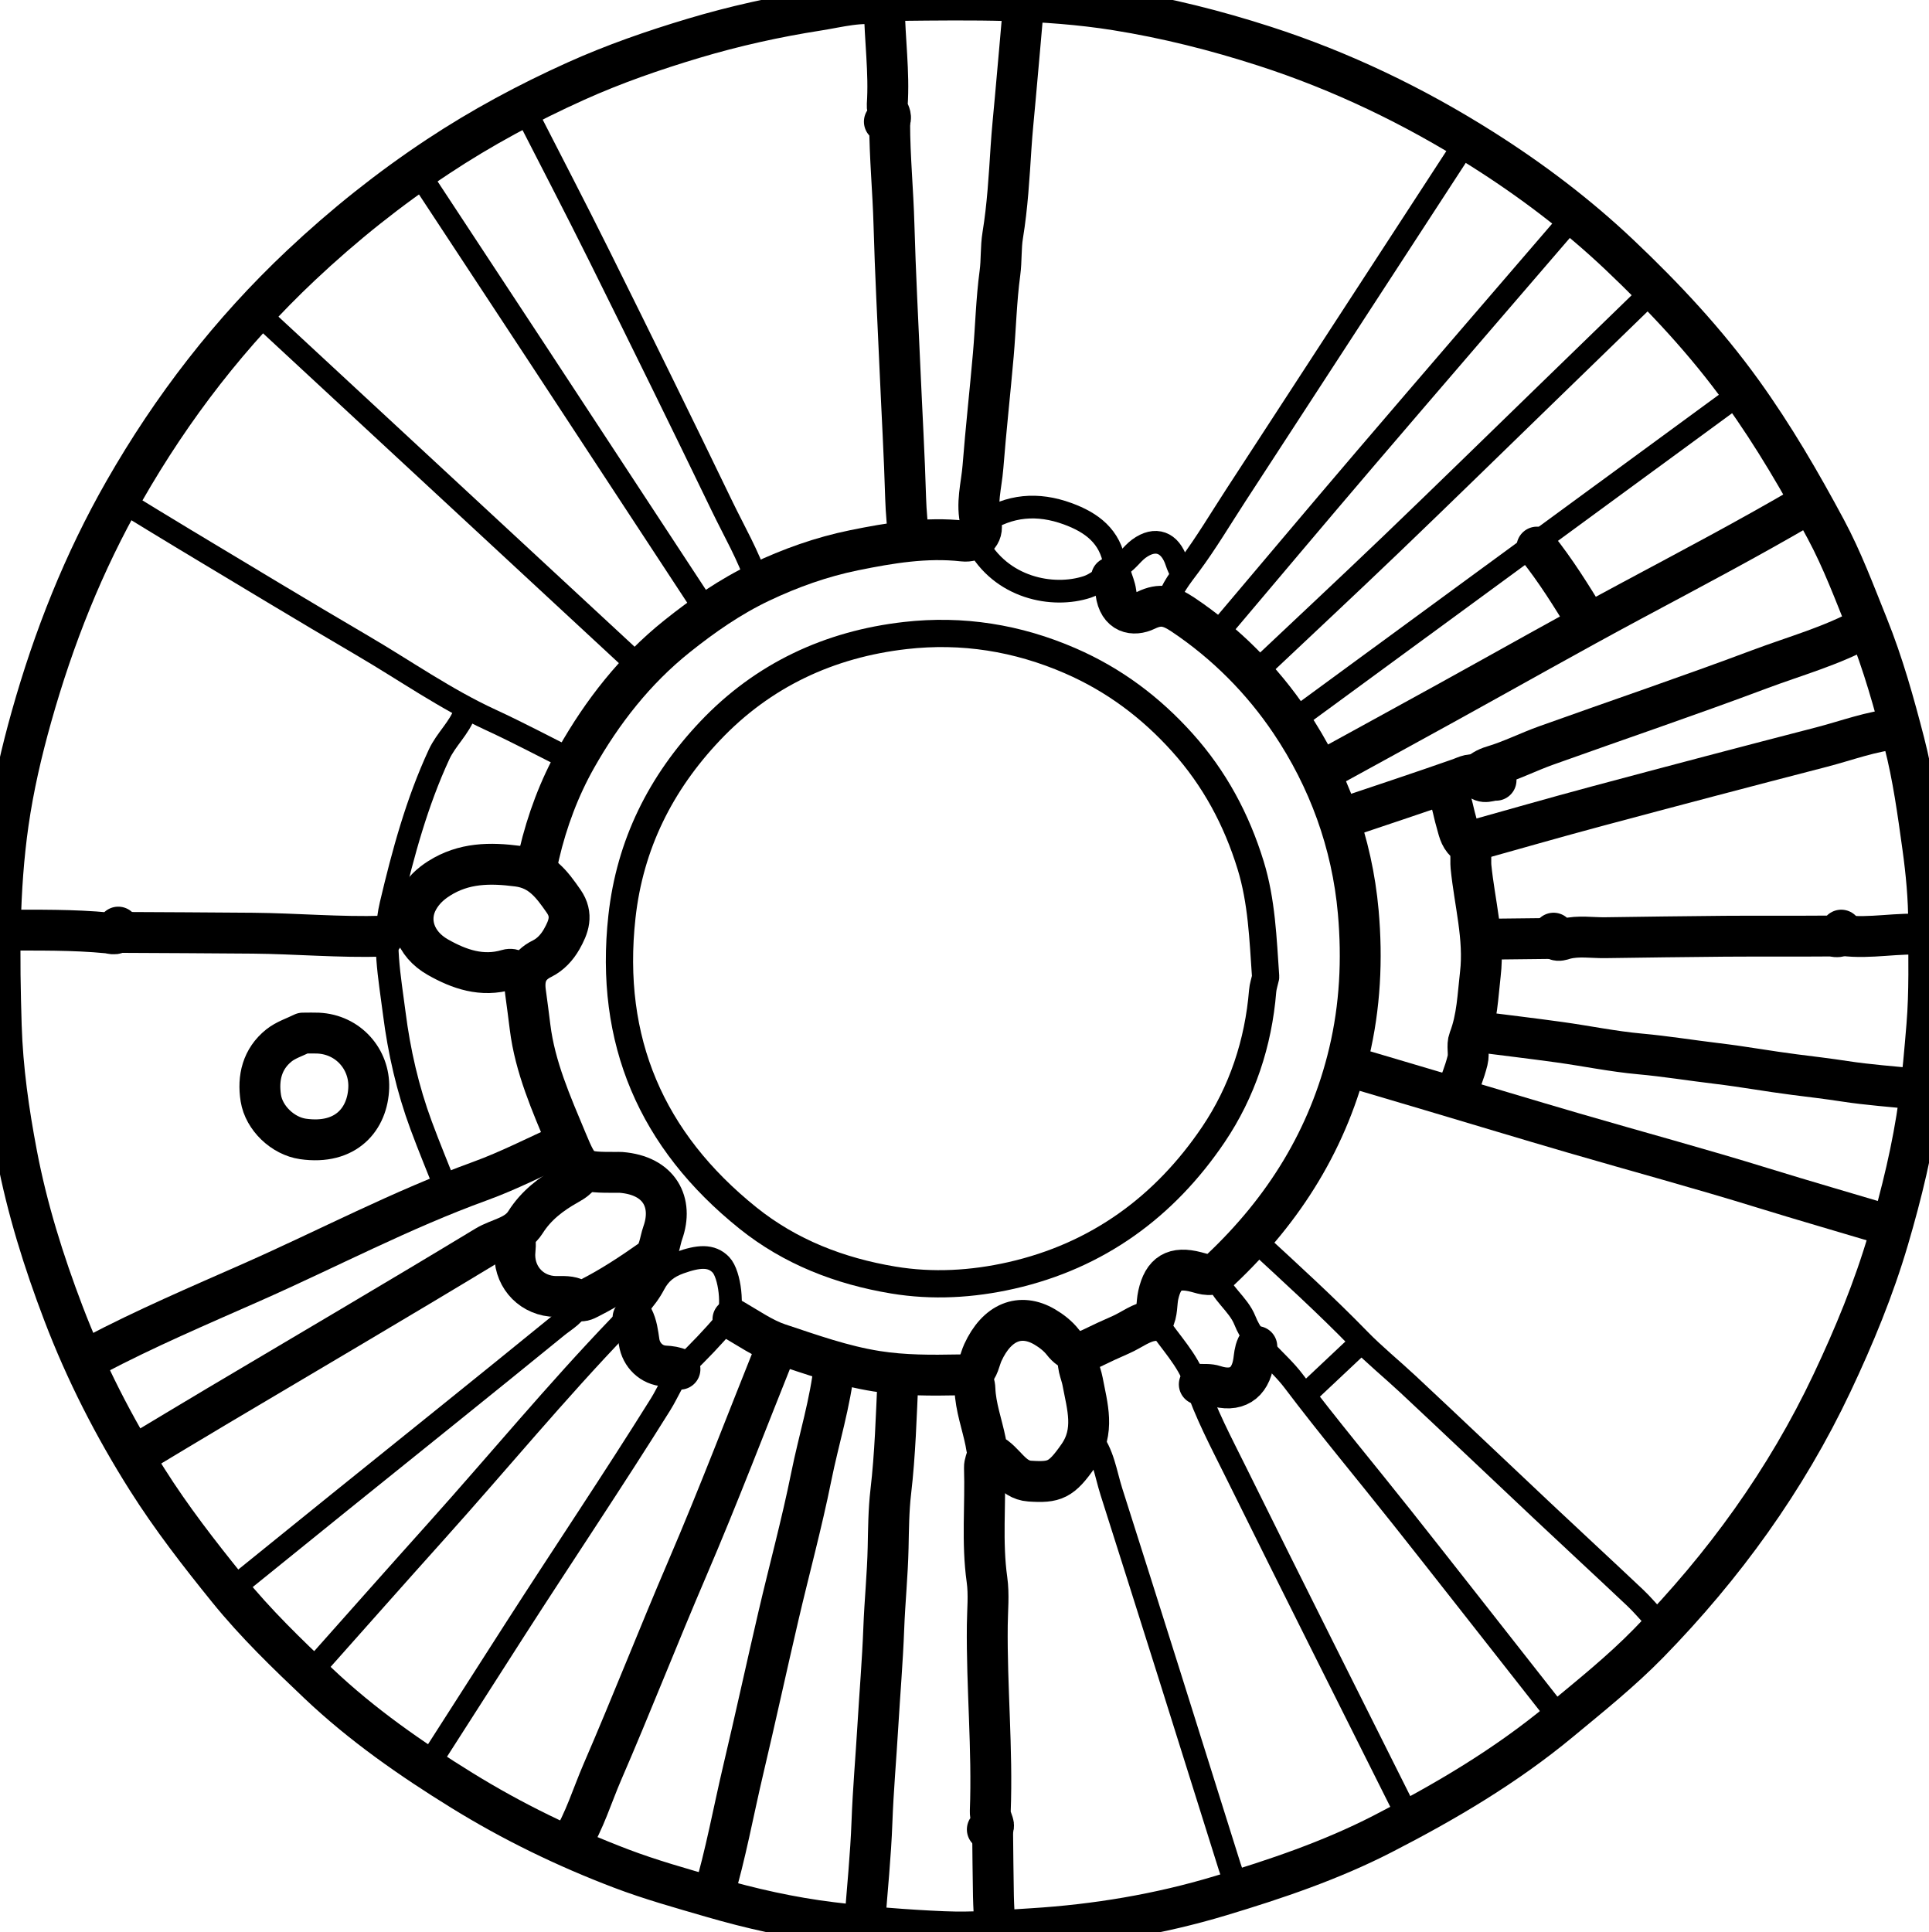
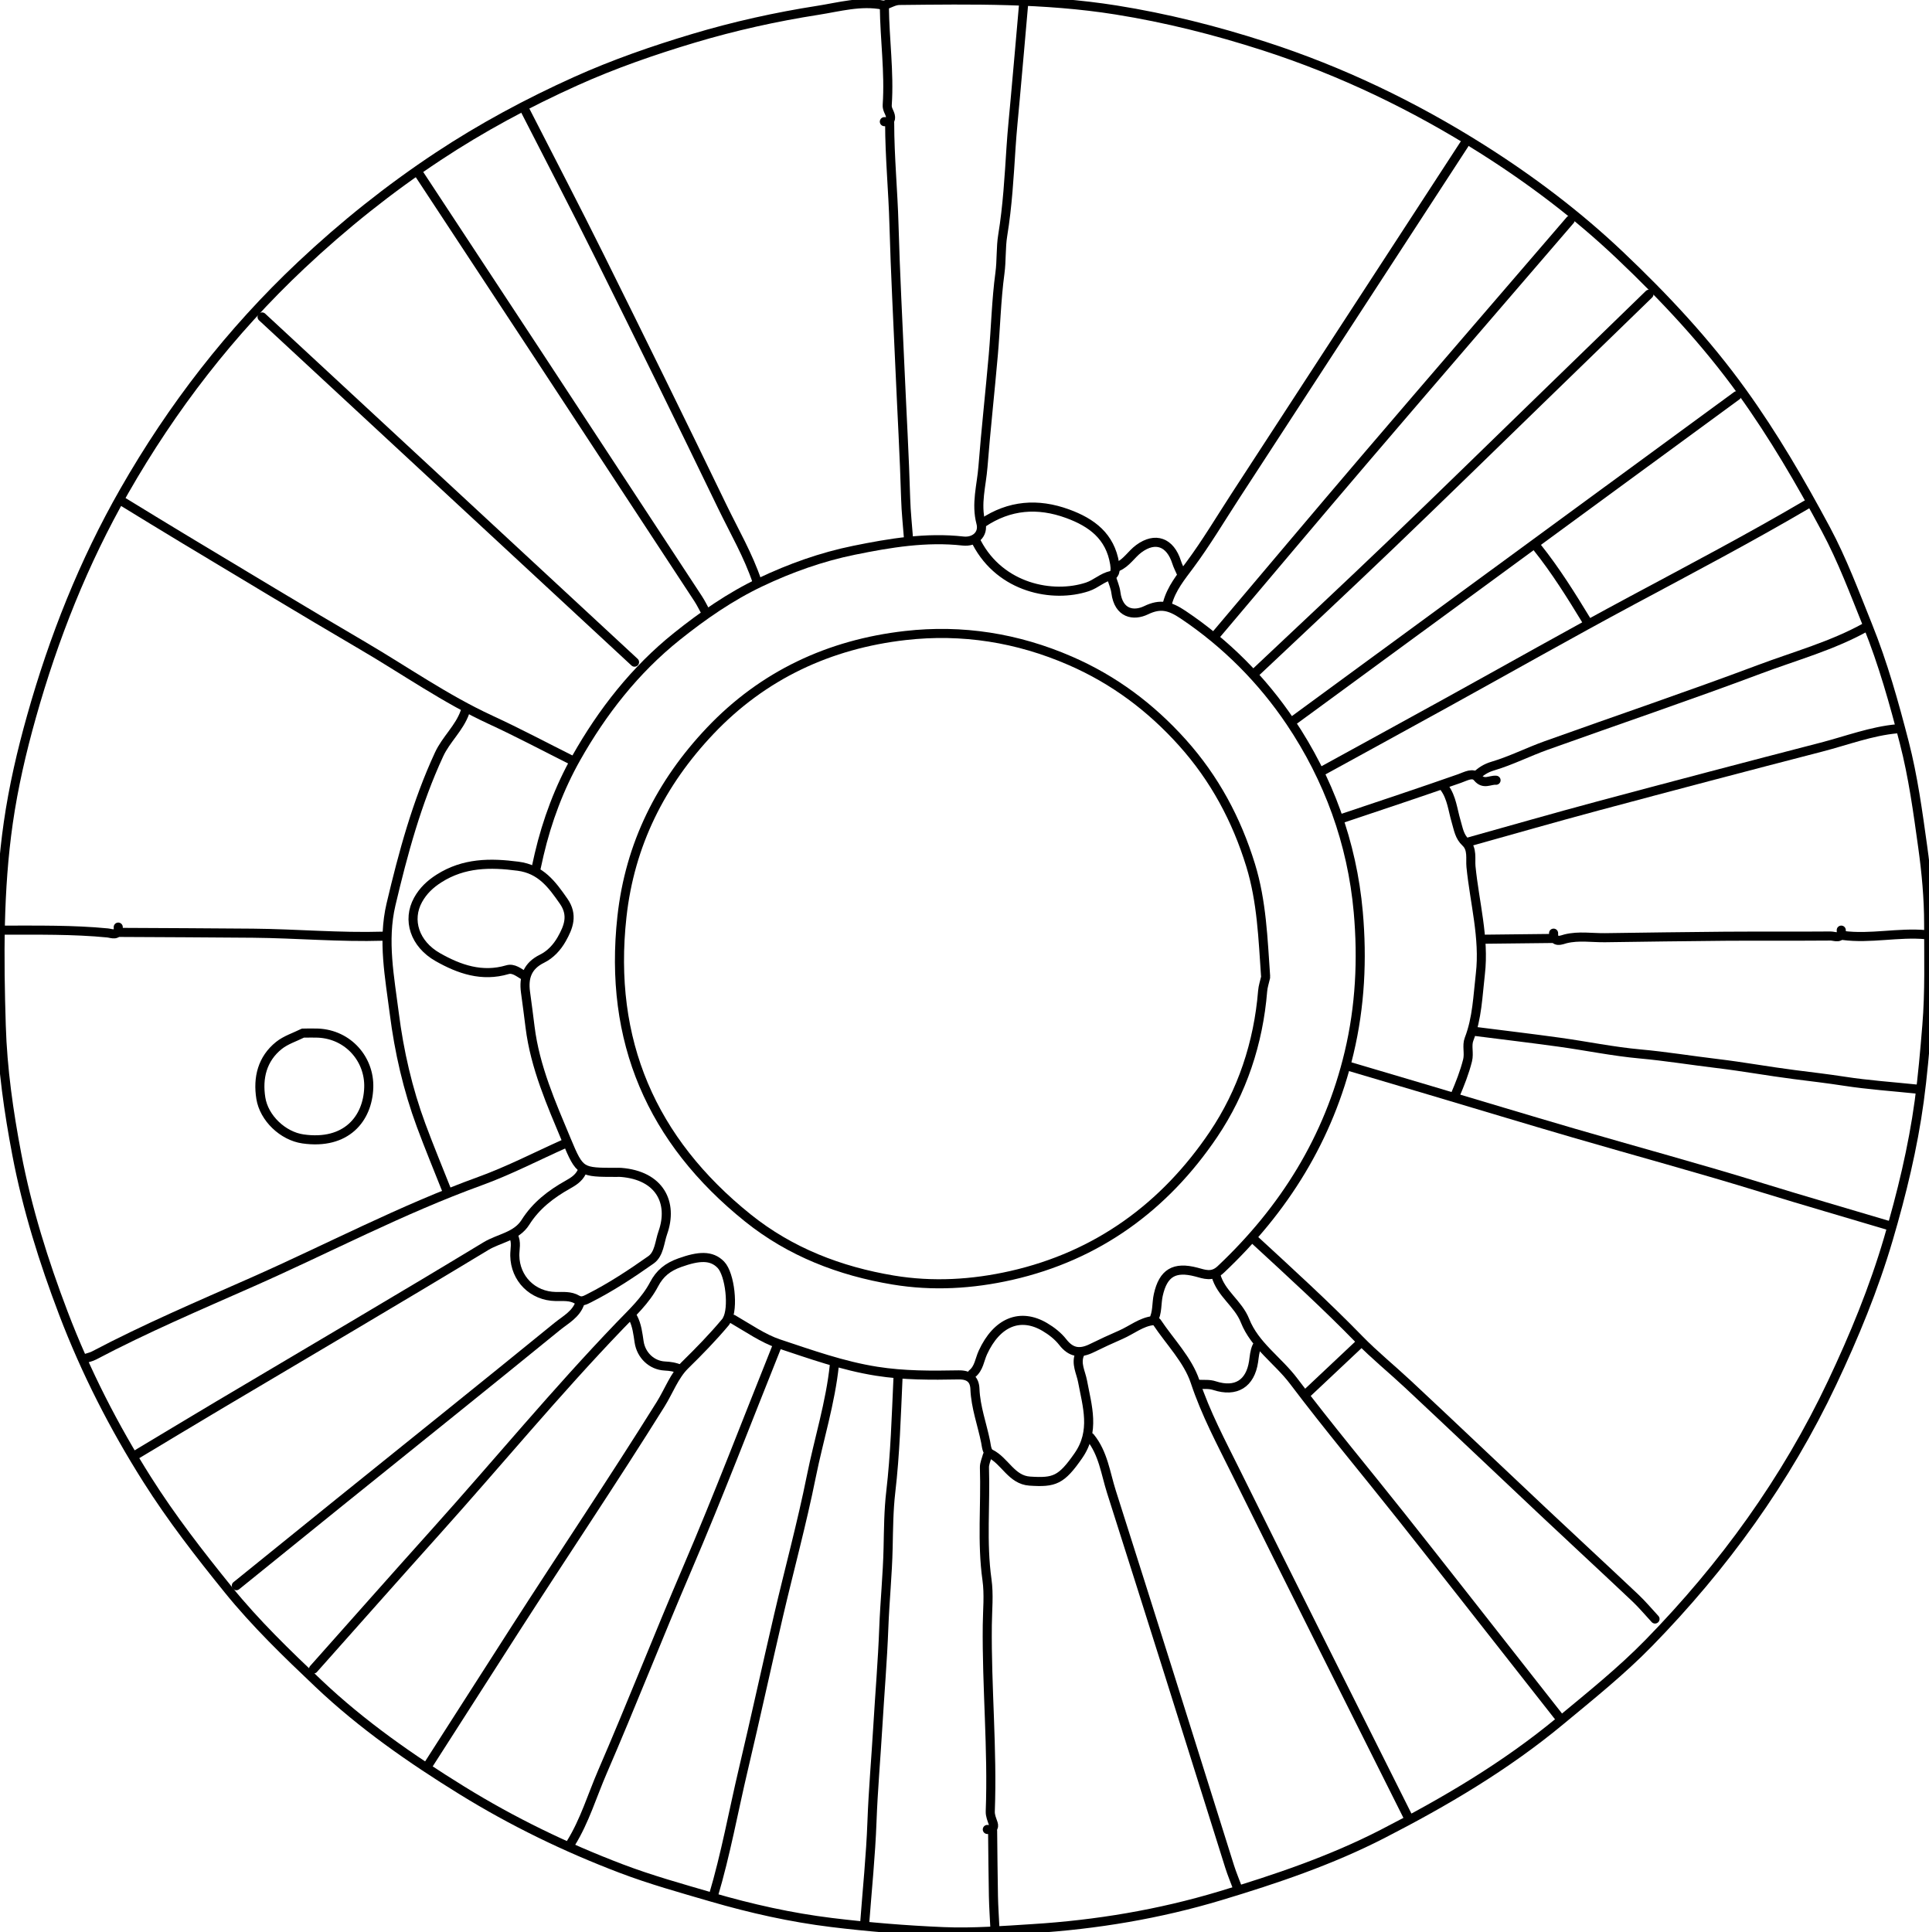
<svg xmlns="http://www.w3.org/2000/svg" viewBox="56.393 78.404 636.967 638.045" width="636.967px" height="638.045px">
  <g transform="matrix(1, 0, 0, 1, 39.8966, 16.62358)">
-     <path fill="none" opacity="1" stroke="#000000" stroke-linecap="round" stroke-linejoin="round" stroke-width="13.5" d="M 308.044 63.458 C 300.743 62.025 293.591 64.092 286.58 65.188 C 272.74 67.352 259.01 70.393 245.535 74.426 C 232.276 78.395 219.184 82.937 206.611 88.605 C 190.833 95.717 175.534 103.93 161.077 113.507 C 145.017 124.145 130.029 136.114 115.955 149.363 C 92.651 171.301 73.373 196.233 57.532 223.951 C 44.099 247.456 34.234 272.365 26.9 298.417 C 23.641 309.994 20.93 321.689 19.237 333.485 C 16.054 355.668 16.217 378.057 16.906 400.462 C 17.348 414.837 19.36 428.908 22.033 442.96 C 25.462 460.978 30.909 478.357 37.439 495.498 C 44.789 514.794 54.112 533.032 65.106 550.419 C 73.131 563.113 82.32 574.95 91.794 586.66 C 100.933 597.958 111.289 607.928 121.698 617.795 C 136.001 631.354 152.182 642.643 168.996 653.036 C 185.714 663.37 203.28 671.893 221.583 678.857 C 231.325 682.565 241.41 685.367 251.447 688.291 C 264.517 692.098 277.726 695.053 291.078 696.686 C 303.296 698.18 315.653 699.187 328.034 699.71 C 337.951 700.129 347.768 699.322 357.529 698.714 C 378.523 697.407 399.331 693.931 419.512 687.852 C 437.811 682.34 455.956 676.224 473.04 667.45 C 493.736 656.821 513.651 645.099 531.695 630.139 C 541.723 621.824 551.895 613.682 560.973 604.388 C 585.748 579.02 606.332 550.601 621.527 518.45 C 628.803 503.056 635.282 487.356 640.1 470.974 C 644.503 455.999 648.197 440.832 650.295 425.424 C 651.413 417.206 652.127 408.808 652.814 400.48 C 653.739 389.274 653.401 378.118 653.411 366.958 C 653.418 358.458 652.617 349.901 651.446 341.472 C 649.84 329.917 648.267 318.271 645.355 307.007 C 641.985 293.969 638.364 280.978 633.282 268.362 C 628.948 257.603 624.896 246.709 619.431 236.518 C 611.08 220.945 602.231 205.719 591.823 191.257 C 579.886 174.672 566.11 159.98 551.443 146.065 C 537.538 132.874 522.211 121.273 506.001 111.027 C 483.43 96.761 459.466 85.23 434.025 77.017 C 418.004 71.844 401.641 67.715 385.026 65.071 C 361.361 61.305 337.432 61.674 313.544 61.927 C 311.666 61.947 310.239 63.052 308.544 63.458" />
-     <path fill="none" opacity="1" stroke="#000000" stroke-linecap="round" stroke-linejoin="round" stroke-width="13.5" d="M 292.044 512.458 C 290.749 525.035 286.892 537.093 284.41 549.431 C 281.303 564.877 277.14 580.108 273.563 595.462 C 269.647 612.276 265.985 629.15 262.011 645.95 C 258.699 659.955 256.169 674.146 252.044 687.958" />
-     <path fill="none" opacity="1" stroke="#000000" stroke-linecap="round" stroke-linejoin="round" stroke-width="13.5" d="M 273.044 506.458 C 263.211 530.958 253.82 555.648 243.414 579.902 C 233.868 602.153 225.063 624.705 215.448 646.916 C 212.043 654.783 209.592 663.093 205.044 670.458" />
-     <path fill="none" opacity="1" stroke="#000000" stroke-linecap="round" stroke-linejoin="round" stroke-width="7.5" d="M 190.044 98.458 C 198.211 114.458 206.526 130.384 214.511 146.474 C 228.131 173.915 241.659 201.402 254.974 228.992 C 258.958 237.246 263.621 245.206 266.544 253.958" />
-     <path fill="none" opacity="1" stroke="#000000" stroke-linecap="round" stroke-linejoin="round" stroke-width="7.5" d="M 376.544 536.458 C 380.817 541.704 381.582 548.317 383.535 554.461 C 389.893 574.453 396.233 594.451 402.538 614.46 C 409.232 635.701 415.867 656.961 422.56 678.203 C 423.28 680.489 424.211 682.708 425.044 684.958" />
-     <path fill="none" opacity="1" stroke="#000000" stroke-linecap="round" stroke-linejoin="round" stroke-width="13.5" d="M 504.044 402.458 C 513.211 403.624 522.389 404.711 531.541 405.981 C 540.389 407.208 549.174 409.036 558.055 409.84 C 566.597 410.613 575.04 411.997 583.538 413.009 C 592.066 414.025 600.529 415.579 609.05 416.664 C 614.559 417.366 620.064 418.009 625.56 418.857 C 633.499 420.083 641.544 420.624 649.544 421.458" />
-     <path fill="none" opacity="1" stroke="#000000" stroke-linecap="round" stroke-linejoin="round" stroke-width="7.5" d="M 155.044 119.458 C 167.878 138.958 180.723 158.45 193.542 177.96 C 211.386 205.119 229.216 232.288 247.031 259.467 C 247.969 260.898 248.711 262.458 249.544 263.958" />
-     <path fill="none" opacity="1" stroke="#000000" stroke-linecap="round" stroke-linejoin="round" stroke-width="7.5" d="M 398.544 498.458 C 402.878 504.958 408.799 510.931 411.169 518.082 C 414.656 528.597 419.791 538.164 424.615 547.923 C 443.442 586.008 462.544 623.958 481.544 661.958" />
-     <path fill="none" opacity="1" stroke="#000000" stroke-linecap="round" stroke-linejoin="round" stroke-width="13.5" d="M 462.044 413.958 C 471.044 416.624 480.047 419.283 489.044 421.96 C 504.712 426.62 520.357 431.362 536.05 435.94 C 556.862 442.012 577.805 447.656 598.512 454.064 C 612.318 458.336 626.205 462.31 640.044 466.458" />
-     <path fill="none" opacity="1" stroke="#000000" stroke-linecap="round" stroke-linejoin="round" stroke-width="7.5" d="M 500.044 109.458 C 474.878 148.124 449.712 186.792 424.543 225.457 C 419.55 233.128 414.864 241.029 409.417 248.363 C 406.453 252.353 403.371 256.087 402.044 260.958" />
-     <path fill="none" opacity="1" stroke="#000000" stroke-linecap="round" stroke-linejoin="round" stroke-width="13.5" d="M 643.044 302.458 C 634.42 303.245 626.349 306.356 618.055 308.5 C 593.358 314.883 568.692 321.386 544.052 327.985 C 529.678 331.835 515.378 335.958 501.044 339.958" />
-     <path fill="none" opacity="1" stroke="#000000" stroke-linecap="round" stroke-linejoin="round" stroke-width="7.5" d="M 535.044 134.458 C 512.544 160.624 489.987 186.742 467.564 212.974 C 450.966 232.391 434.544 251.958 418.044 271.458" />
-     <path fill="none" opacity="1" stroke="#000000" stroke-linecap="round" stroke-linejoin="round" stroke-width="7.5" d="M 561.044 158.958 C 549.544 170.124 538.047 181.293 526.544 192.457 C 509.713 208.793 492.953 225.203 476.022 241.434 C 461.298 255.548 446.378 269.458 431.544 283.458" />
-     <path fill="none" opacity="1" stroke="#000000" stroke-linecap="round" stroke-linejoin="round" stroke-width="7.5" d="M 256.044 498.458 C 251.872 503.44 247.355 508.063 242.707 512.624 C 239.173 516.092 237.359 521.209 234.661 525.531 C 219.017 550.598 202.513 575.104 186.548 599.96 C 177.029 614.781 167.544 629.624 158.044 644.458" />
-     <path fill="none" opacity="1" stroke="#000000" stroke-linecap="round" stroke-linejoin="round" stroke-width="13.5" d="M 354.544 62.958 C 353.64 73.467 352.69 83.975 351.757 94.477 C 351.286 99.769 350.722 105.116 350.378 110.447 C 349.752 120.13 349.212 129.849 347.635 139.473 C 346.964 143.567 347.274 147.78 346.708 151.98 C 345.506 160.908 345.305 169.966 344.522 178.956 C 343.446 191.297 342.072 203.614 341.103 215.962 C 340.622 222.103 338.749 228.149 340.429 234.488 C 341.423 238.239 338.389 240.888 334.544 240.459 C 322.348 239.096 310.412 241.092 298.554 243.504 C 287.805 245.69 277.458 249.386 267.599 254.073 C 257.684 258.787 248.635 265.071 240.038 271.95 C 226.181 283.039 215.392 296.87 206.791 312.097 C 201.235 321.932 197.161 332.773 194.547 343.958 C 194.197 345.455 193.878 346.958 193.544 348.458" />
-     <path fill="none" opacity="1" stroke="#000000" stroke-linecap="round" stroke-linejoin="round" stroke-width="13.5" d="M 632.544 268.958 C 621.467 275.097 609.249 278.422 597.497 282.832 C 574.157 291.591 550.528 299.578 527.056 307.99 C 521.146 310.108 515.487 312.993 509.489 314.771 C 507.194 315.45 505.618 316.482 504.044 317.958" />
-     <path fill="none" opacity="1" stroke="#000000" stroke-linecap="round" stroke-linejoin="round" stroke-width="13.5" d="M 208.544 448.958 C 207.562 450.873 205.888 451.961 204.059 452.983 C 198.479 456.101 193.51 459.906 190.019 465.442 C 187.033 470.177 181.306 470.689 176.961 473.32 C 147.621 491.084 118.038 508.447 88.548 525.964 C 79.357 531.423 70.211 536.958 61.044 542.458" />
-     <path fill="none" opacity="1" stroke="#000000" stroke-linecap="round" stroke-linejoin="round" stroke-width="7.5" d="M 103.044 166.458 C 144.044 204.458 185.044 242.458 226.044 280.458" />
-     <path fill="none" opacity="1" stroke="#000000" stroke-linecap="round" stroke-linejoin="round" stroke-width="13.5" d="M 203.044 439.458 C 193.711 443.624 184.588 448.37 175.004 451.846 C 149.11 461.238 124.783 474.131 99.667 485.235 C 82.172 492.97 64.502 500.492 47.534 509.438 C 46.614 509.923 45.544 510.124 44.544 510.458" />
-     <path fill="none" opacity="1" stroke="#000000" stroke-linecap="round" stroke-linejoin="round" stroke-width="7.5" d="M 256.544 497.708 C 258.825 493.919 257.584 482.595 254.544 479.458 C 251.42 476.234 247.211 476.552 240.982 478.785 C 236.981 480.22 234.403 482.291 232.493 485.931 C 229.7 491.252 225.321 495.255 221.168 499.577 C 200.141 521.458 180.825 544.893 160.557 567.469 C 146.992 582.578 133.544 597.791 120.044 612.958" />
-     <path fill="none" opacity="1" stroke="#000000" stroke-linecap="round" stroke-linejoin="round" stroke-width="7.5" d="M 208.044 491.958 C 206.818 495.818 203.259 497.612 200.479 499.878 C 176.593 519.35 152.539 538.618 128.547 557.961 C 117.199 567.11 105.878 576.291 94.544 585.458" />
-     <path fill="none" opacity="1" stroke="#000000" stroke-linecap="round" stroke-linejoin="round" stroke-width="7.5" d="M 205.544 312.958 C 196.544 308.458 187.652 303.724 178.52 299.511 C 163.593 292.624 150.185 283.167 136.073 274.91 C 116.461 263.434 97.036 251.639 77.549 239.95 C 70.686 235.833 63.878 231.624 57.044 227.458" />
-     <path fill="none" opacity="1" stroke="#000000" stroke-linecap="round" stroke-linejoin="round" stroke-width="7.5" d="M 418.044 482.958 C 419.638 488.954 425.384 492.23 427.635 497.922 C 430.876 506.119 438.513 511.021 443.678 517.857 C 455.252 533.178 467.6 547.914 479.53 562.969 C 493.093 580.086 506.545 597.291 520.044 614.458 C 523.713 619.123 527.378 623.791 531.044 628.458" />
-     <path fill="none" opacity="1" stroke="#000000" stroke-linecap="round" stroke-linejoin="round" stroke-width="13.5" d="M 313.044 516.958 C 312.473 529.475 312.119 541.994 310.661 554.471 C 309.948 560.575 309.919 566.826 309.784 572.963 C 309.59 581.816 308.687 590.617 308.354 599.451 C 307.947 610.281 307.027 621.112 306.386 631.948 C 305.765 642.448 304.836 652.925 304.449 663.454 C 304.039 674.637 302.878 685.791 302.044 696.958" />
-     <path fill="none" opacity="1" stroke="#000000" stroke-linecap="round" stroke-linejoin="round" stroke-width="7.5" d="M 431.044 471.458 C 442.655 482.172 454.324 492.784 465.373 504.138 C 470.347 509.25 476.174 513.985 481.521 518.983 C 496.421 532.911 511.194 546.976 526.05 560.951 C 536.186 570.485 546.406 579.928 556.523 589.48 C 558.834 591.661 560.878 594.124 563.044 596.458" />
-     <path fill="none" opacity="1" stroke="#000000" stroke-linecap="round" stroke-linejoin="round" stroke-width="13.5" d="M 613.044 228.458 C 594.184 239.516 574.845 249.698 555.577 260.019 C 534.931 271.08 514.553 282.64 494.041 293.952 C 480.391 301.481 466.711 308.958 453.044 316.458" />
-     <path fill="none" opacity="1" stroke="#000000" stroke-linecap="round" stroke-linejoin="round" stroke-width="13.5" d="M 383.544 252.458 C 384.044 254.124 384.785 255.76 385.002 257.463 C 385.895 264.464 390.873 265.292 394.974 263.311 C 399.705 261.026 402.81 261.851 407.171 264.769 C 421.406 274.294 433.394 286.448 442.652 300.222 C 455.2 318.891 463.008 340.11 465.041 362.958 C 466.434 378.61 465.658 394.147 462.019 409.452 C 455.306 437.684 440.641 461.215 419.617 481.035 C 416.785 483.705 414.181 482.571 411.564 481.885 C 404.311 479.982 400.624 482.15 399 489.448 C 398.372 492.271 398.795 495.257 397.319 497.916 C 393.412 498.319 390.221 501.012 386.603 502.591 C 383.409 503.985 380.207 505.455 377.067 507.003 C 373.229 508.893 370.252 508.604 367.465 505.019 C 365.905 503.011 363.726 501.315 361.512 500.013 C 353.412 495.25 345.698 498.386 341.07 508.47 C 339.979 510.848 339.792 513.665 337.544 515.458" />
-     <path fill="none" opacity="1" stroke="#000000" stroke-linecap="round" stroke-linejoin="round" stroke-width="7.5" d="M 590.044 192.458 C 541.378 228.124 492.711 263.791 444.044 299.458" />
-     <path fill="none" opacity="1" stroke="#000000" stroke-linecap="round" stroke-linejoin="round" stroke-width="13.5" d="M 310.294 102.458 C 310.306 113.64 311.41 124.774 311.717 135.953 C 312.157 151.953 313.022 167.953 313.72 183.95 C 314.338 198.116 315.167 212.277 315.576 226.457 C 315.706 230.963 316.211 235.458 316.544 239.958" />
-     <path fill="none" opacity="1" stroke="#000000" stroke-linecap="round" stroke-linejoin="round" stroke-width="13.5" d="M 186.044 469.958 C 187.185 472.05 186.465 474.299 186.5 476.459 C 186.624 484.021 192.365 489.841 200.045 489.953 C 202.425 489.987 204.861 489.688 207.037 490.97 C 208.548 491.86 209.681 491.204 211.067 490.503 C 218.239 486.874 224.932 482.451 231.468 477.849 C 234.203 475.922 234.309 471.921 235.38 468.899 C 238.876 459.034 234.431 449.968 221.544 448.963 C 221.047 448.924 220.544 448.958 220.044 448.958 C 208.333 448.942 208.018 449.007 203.611 438.43 C 198.554 426.296 193.179 414.216 191.54 400.958 C 191.066 397.122 190.564 393.288 190.04 389.458 C 189.364 384.525 190.678 380.755 195.507 378.382 C 198.27 377.024 200.472 374.631 201.997 371.931 C 204.247 367.945 205.823 363.996 202.626 359.401 C 198.773 353.861 195.09 348.832 187.559 347.846 C 178.369 346.643 169.675 346.688 161.496 351.881 C 158.534 353.761 156.206 355.98 154.557 358.965 C 150.894 365.594 153.397 373.521 161.087 377.883 C 168.15 381.89 175.661 384.508 184.064 382.023 C 186.065 381.431 187.833 382.956 189.544 383.958" />
-     <path fill="none" opacity="1" stroke="#000000" stroke-linecap="round" stroke-linejoin="round" stroke-width="7.5" d="M 170.044 296.958 C 168.196 302.223 163.818 305.912 161.494 310.934 C 154.148 326.803 149.609 343.566 145.617 360.475 C 142.786 372.464 145.187 384.542 146.699 396.438 C 148.298 409.032 151.141 421.476 155.574 433.447 C 158.249 440.672 161.211 447.791 164.044 454.958" />
-     <path fill="none" opacity="1" stroke="#000000" stroke-linecap="round" stroke-linejoin="round" stroke-width="13.5" d="M 624.544 368.958 C 624.833 372.171 622.351 370.891 621.044 370.901 C 609.378 370.998 597.711 370.893 586.045 370.975 C 572.877 371.067 559.711 371.292 546.544 371.457 C 542.207 371.512 537.879 370.753 533.511 371.821 C 532.383 372.097 529.415 373.55 529.544 369.958" />
-     <path fill="none" opacity="1" stroke="#000000" stroke-linecap="round" stroke-linejoin="round" stroke-width="7.5" d="M 339.044 240.958 C 346.947 256.034 364.186 259.37 375.591 255.597 C 378.453 254.65 380.517 252.46 383.515 251.821 C 384.953 251.515 384.859 249.578 384.595 247.95 C 383.124 238.896 377.049 234.353 369.053 231.434 C 359.18 227.83 349.854 228.565 341.044 234.458" />
-     <path fill="none" opacity="1" stroke="#000000" stroke-linecap="round" stroke-linejoin="round" stroke-width="13.5" d="M 258.544 497.458 C 263.52 500.335 268.571 503.868 273.676 505.56 C 284.242 509.063 294.825 512.873 306.016 514.637 C 315.055 516.062 324.032 516.012 333.042 515.839 C 336.763 515.767 338.337 517.491 338.452 520.461 C 338.689 526.53 340.816 532.137 341.987 537.969 C 342.283 539.446 342.335 541.257 343.584 541.878 C 348.382 544.262 350.542 550.518 356.547 550.918 C 364.754 551.464 366.985 550.615 372.62 542.51 C 378.232 534.439 375.546 526.225 373.998 517.966 C 373.436 514.97 371.717 512.142 373.044 508.958" />
-     <path fill="none" opacity="1" stroke="#000000" stroke-linecap="round" stroke-linejoin="round" stroke-width="13.5" d="M 342.544 542.458 C 342.211 543.791 341.552 545.135 341.595 546.456 C 341.995 558.788 340.696 571.139 342.431 583.474 C 343.121 588.377 342.592 593.458 342.536 598.458 C 342.307 618.967 344.296 639.441 343.519 659.957 C 343.462 661.444 344.052 662.647 344.484 663.977 C 344.956 665.43 344.109 666.189 342.544 665.958" />
-     <path fill="none" opacity="1" stroke="#000000" stroke-linecap="round" stroke-linejoin="round" stroke-width="13.5" d="M 56.044 369.708 C 70.711 369.791 85.378 369.835 100.044 369.969 C 114.382 370.1 128.693 371.401 143.044 370.958" />
-     <path fill="none" opacity="1" stroke="#000000" stroke-linecap="round" stroke-linejoin="round" stroke-width="13.5" d="M 308.544 63.958 C 308.655 74.798 310.223 85.598 309.49 96.454 C 309.394 97.883 310.247 98.789 310.512 99.965 C 310.852 101.474 310.109 102.189 308.544 101.958" />
-     <path fill="none" opacity="1" stroke="#000000" stroke-linecap="round" stroke-linejoin="round" stroke-width="13.5" d="M 55.544 367.958 C 55.833 371.171 53.302 370.005 52.052 369.884 C 40.566 368.769 29.054 368.978 17.544 368.958" />
-     <path fill="none" opacity="1" stroke="#000000" stroke-linecap="round" stroke-linejoin="round" stroke-width="13.5" d="M 510.544 319.458 C 508.516 319.294 506.479 321.055 504.425 318.556 C 502.909 316.713 500.617 318.143 498.517 318.88 C 485.738 323.369 472.878 327.627 460.04 331.945 C 459.741 332.046 459.378 331.958 459.044 331.958" />
-     <path fill="none" opacity="1" stroke="#000000" stroke-linecap="round" stroke-linejoin="round" stroke-width="13.5" d="M 493.544 321.958 C 495.917 325.247 496.253 329.312 497.356 333.014 C 498.119 335.577 498.415 338.04 500.516 339.988 C 502.836 342.139 502.02 345.504 502.265 347.985 C 503.432 359.796 506.757 371.535 505.363 383.437 C 504.522 390.627 504.327 398.033 501.628 404.99 C 500.806 407.107 501.739 409.588 501.137 411.981 C 500.136 415.963 498.642 419.716 497.044 423.458" />
-     <path fill="none" opacity="1" stroke="#000000" stroke-linecap="round" stroke-linejoin="round" stroke-width="13.5" d="M 524.044 242.458 C 530.219 250.17 535.419 258.539 540.544 266.958" />
-     <path fill="none" opacity="1" stroke="#000000" stroke-linecap="round" stroke-linejoin="round" stroke-width="13.5" d="M 225.544 496.958 C 226.846 499.466 227.146 502.219 227.557 504.956 C 228.213 509.334 231.698 512.686 236.047 512.907 C 237.808 512.997 239.459 513.22 241.044 513.958" />
-     <path fill="none" opacity="1" stroke="#000000" stroke-linecap="round" stroke-linejoin="round" stroke-width="13.5" d="M 344.294 666.458 C 344.378 673.624 344.421 680.792 344.561 687.957 C 344.63 691.459 344.878 694.958 345.044 698.458" />
-     <path fill="none" opacity="1" stroke="#000000" stroke-linecap="round" stroke-linejoin="round" stroke-width="13.5" d="M 431.544 506.458 C 430.806 508.044 430.73 509.741 430.475 511.447 C 429.383 518.751 424.614 521.69 417.566 519.39 C 415.837 518.826 414.219 519.048 412.544 518.958" />
-     <path fill="none" opacity="1" stroke="#000000" stroke-linecap="round" stroke-linejoin="round" stroke-width="7.5" d="M 465.044 505.958 C 459.378 511.291 453.711 516.624 448.044 521.958" />
-     <path fill="none" opacity="1" stroke="#000000" stroke-linecap="round" stroke-linejoin="round" stroke-width="7.5" d="M 406.544 250.958 C 406.044 249.791 405.444 248.656 405.061 247.452 C 402.947 240.805 398.043 238.964 392.573 242.997 C 390.11 244.813 388.51 247.696 385.544 248.958" />
-     <path fill="none" opacity="1" stroke="#000000" stroke-linecap="round" stroke-linejoin="round" stroke-width="13.5" d="M 529.044 371.708 C 521.544 371.791 514.044 371.874 506.544 371.958" />
-     <path fill="none" opacity="1" stroke="#000000" stroke-linecap="round" stroke-linejoin="round" stroke-width="13.5" d="M 652.544 370.458 C 643.369 369.613 634.223 371.926 625.044 370.708" />
-     <path fill="none" opacity="1" stroke="#000000" stroke-linecap="round" stroke-linejoin="round" stroke-width="13.5" d="M 116.544 402.958 C 113.878 404.291 110.883 405.216 108.609 407.039 C 103.072 411.479 101.574 417.76 102.631 424.444 C 103.675 431.043 109.912 436.962 116.551 437.912 C 130.834 439.957 137.937 431.257 138.271 420.949 C 138.573 411.611 131.518 403.418 121.544 402.967 C 120.047 402.9 118.544 402.958 117.044 402.958" />
-     <path fill="none" opacity="1" stroke="#000000" stroke-linecap="round" stroke-linejoin="round" stroke-width="13.5" d="M 434.436 384.069 C 433.576 371.792 433.176 359.499 429.506 347.548 C 424.846 332.396 417.586 318.864 406.976 307.038 C 396.516 295.387 384.366 286.282 369.956 280.018 C 352.476 272.416 334.256 269.519 315.446 271.666 C 290.368 274.529 268.468 284.726 251.018 303.144 C 234.718 320.344 224.508 340.626 221.878 364.563 C 217.378 405.49 231.648 438.462 263.478 464.022 C 277.488 475.272 293.846 481.576 311.446 484.509 C 324.486 486.681 337.586 485.909 350.426 483.003 C 378.926 476.546 401.116 460.298 417.226 436.425 C 426.696 422.383 432.066 406.24 433.466 389.072 C 433.586 387.555 434.106 386.069 434.436 384.569" style="stroke-width: 9;" />
+     <path fill="none" opacity="1" stroke="#000000" stroke-linecap="round" stroke-linejoin="round" stroke-width="3" d="M 308.044 63.458 C 300.743 62.025 293.591 64.092 286.58 65.188 C 272.74 67.352 259.01 70.393 245.535 74.426 C 232.276 78.395 219.184 82.937 206.611 88.605 C 190.833 95.717 175.534 103.93 161.077 113.507 C 145.017 124.145 130.029 136.114 115.955 149.363 C 92.651 171.301 73.373 196.233 57.532 223.951 C 44.099 247.456 34.234 272.365 26.9 298.417 C 23.641 309.994 20.93 321.689 19.237 333.485 C 16.054 355.668 16.217 378.057 16.906 400.462 C 17.348 414.837 19.36 428.908 22.033 442.96 C 25.462 460.978 30.909 478.357 37.439 495.498 C 44.789 514.794 54.112 533.032 65.106 550.419 C 73.131 563.113 82.32 574.95 91.794 586.66 C 100.933 597.958 111.289 607.928 121.698 617.795 C 136.001 631.354 152.182 642.643 168.996 653.036 C 185.714 663.37 203.28 671.893 221.583 678.857 C 231.325 682.565 241.41 685.367 251.447 688.291 C 264.517 692.098 277.726 695.053 291.078 696.686 C 303.296 698.18 315.653 699.187 328.034 699.71 C 337.951 700.129 347.768 699.322 357.529 698.714 C 378.523 697.407 399.331 693.931 419.512 687.852 C 437.811 682.34 455.956 676.224 473.04 667.45 C 493.736 656.821 513.651 645.099 531.695 630.139 C 541.723 621.824 551.895 613.682 560.973 604.388 C 585.748 579.02 606.332 550.601 621.527 518.45 C 628.803 503.056 635.282 487.356 640.1 470.974 C 644.503 455.999 648.197 440.832 650.295 425.424 C 651.413 417.206 652.127 408.808 652.814 400.48 C 653.739 389.274 653.401 378.118 653.411 366.958 C 653.418 358.458 652.617 349.901 651.446 341.472 C 649.84 329.917 648.267 318.271 645.355 307.007 C 641.985 293.969 638.364 280.978 633.282 268.362 C 628.948 257.603 624.896 246.709 619.431 236.518 C 611.08 220.945 602.231 205.719 591.823 191.257 C 579.886 174.672 566.11 159.98 551.443 146.065 C 537.538 132.874 522.211 121.273 506.001 111.027 C 483.43 96.761 459.466 85.23 434.025 77.017 C 418.004 71.844 401.641 67.715 385.026 65.071 C 361.361 61.305 337.432 61.674 313.544 61.927 C 311.666 61.947 310.239 63.052 308.544 63.458" />
+     <path fill="none" opacity="1" stroke="#000000" stroke-linecap="round" stroke-linejoin="round" stroke-width="3" d="M 292.044 512.458 C 290.749 525.035 286.892 537.093 284.41 549.431 C 281.303 564.877 277.14 580.108 273.563 595.462 C 269.647 612.276 265.985 629.15 262.011 645.95 C 258.699 659.955 256.169 674.146 252.044 687.958" />
+     <path fill="none" opacity="1" stroke="#000000" stroke-linecap="round" stroke-linejoin="round" stroke-width="3" d="M 273.044 506.458 C 263.211 530.958 253.82 555.648 243.414 579.902 C 233.868 602.153 225.063 624.705 215.448 646.916 C 212.043 654.783 209.592 663.093 205.044 670.458" />
+     <path fill="none" opacity="1" stroke="#000000" stroke-linecap="round" stroke-linejoin="round" stroke-width="3" d="M 190.044 98.458 C 198.211 114.458 206.526 130.384 214.511 146.474 C 228.131 173.915 241.659 201.402 254.974 228.992 C 258.958 237.246 263.621 245.206 266.544 253.958" />
+     <path fill="none" opacity="1" stroke="#000000" stroke-linecap="round" stroke-linejoin="round" stroke-width="3" d="M 376.544 536.458 C 380.817 541.704 381.582 548.317 383.535 554.461 C 389.893 574.453 396.233 594.451 402.538 614.46 C 409.232 635.701 415.867 656.961 422.56 678.203 C 423.28 680.489 424.211 682.708 425.044 684.958" />
+     <path fill="none" opacity="1" stroke="#000000" stroke-linecap="round" stroke-linejoin="round" stroke-width="3" d="M 504.044 402.458 C 513.211 403.624 522.389 404.711 531.541 405.981 C 540.389 407.208 549.174 409.036 558.055 409.84 C 566.597 410.613 575.04 411.997 583.538 413.009 C 592.066 414.025 600.529 415.579 609.05 416.664 C 614.559 417.366 620.064 418.009 625.56 418.857 C 633.499 420.083 641.544 420.624 649.544 421.458" />
+     <path fill="none" opacity="1" stroke="#000000" stroke-linecap="round" stroke-linejoin="round" stroke-width="3" d="M 155.044 119.458 C 167.878 138.958 180.723 158.45 193.542 177.96 C 211.386 205.119 229.216 232.288 247.031 259.467 C 247.969 260.898 248.711 262.458 249.544 263.958" />
+     <path fill="none" opacity="1" stroke="#000000" stroke-linecap="round" stroke-linejoin="round" stroke-width="3" d="M 398.544 498.458 C 402.878 504.958 408.799 510.931 411.169 518.082 C 414.656 528.597 419.791 538.164 424.615 547.923 C 443.442 586.008 462.544 623.958 481.544 661.958" />
+     <path fill="none" opacity="1" stroke="#000000" stroke-linecap="round" stroke-linejoin="round" stroke-width="3" d="M 462.044 413.958 C 471.044 416.624 480.047 419.283 489.044 421.96 C 504.712 426.62 520.357 431.362 536.05 435.94 C 556.862 442.012 577.805 447.656 598.512 454.064 C 612.318 458.336 626.205 462.31 640.044 466.458" />
+     <path fill="none" opacity="1" stroke="#000000" stroke-linecap="round" stroke-linejoin="round" stroke-width="3" d="M 500.044 109.458 C 474.878 148.124 449.712 186.792 424.543 225.457 C 419.55 233.128 414.864 241.029 409.417 248.363 C 406.453 252.353 403.371 256.087 402.044 260.958" />
+     <path fill="none" opacity="1" stroke="#000000" stroke-linecap="round" stroke-linejoin="round" stroke-width="3" d="M 643.044 302.458 C 634.42 303.245 626.349 306.356 618.055 308.5 C 593.358 314.883 568.692 321.386 544.052 327.985 C 529.678 331.835 515.378 335.958 501.044 339.958" />
+     <path fill="none" opacity="1" stroke="#000000" stroke-linecap="round" stroke-linejoin="round" stroke-width="3" d="M 535.044 134.458 C 512.544 160.624 489.987 186.742 467.564 212.974 C 450.966 232.391 434.544 251.958 418.044 271.458" />
+     <path fill="none" opacity="1" stroke="#000000" stroke-linecap="round" stroke-linejoin="round" stroke-width="3" d="M 561.044 158.958 C 549.544 170.124 538.047 181.293 526.544 192.457 C 509.713 208.793 492.953 225.203 476.022 241.434 C 461.298 255.548 446.378 269.458 431.544 283.458" />
+     <path fill="none" opacity="1" stroke="#000000" stroke-linecap="round" stroke-linejoin="round" stroke-width="3" d="M 256.044 498.458 C 251.872 503.44 247.355 508.063 242.707 512.624 C 239.173 516.092 237.359 521.209 234.661 525.531 C 219.017 550.598 202.513 575.104 186.548 599.96 C 177.029 614.781 167.544 629.624 158.044 644.458" />
+     <path fill="none" opacity="1" stroke="#000000" stroke-linecap="round" stroke-linejoin="round" stroke-width="3" d="M 354.544 62.958 C 353.64 73.467 352.69 83.975 351.757 94.477 C 351.286 99.769 350.722 105.116 350.378 110.447 C 349.752 120.13 349.212 129.849 347.635 139.473 C 346.964 143.567 347.274 147.78 346.708 151.98 C 345.506 160.908 345.305 169.966 344.522 178.956 C 343.446 191.297 342.072 203.614 341.103 215.962 C 340.622 222.103 338.749 228.149 340.429 234.488 C 341.423 238.239 338.389 240.888 334.544 240.459 C 322.348 239.096 310.412 241.092 298.554 243.504 C 287.805 245.69 277.458 249.386 267.599 254.073 C 257.684 258.787 248.635 265.071 240.038 271.95 C 226.181 283.039 215.392 296.87 206.791 312.097 C 201.235 321.932 197.161 332.773 194.547 343.958 C 194.197 345.455 193.878 346.958 193.544 348.458" />
+     <path fill="none" opacity="1" stroke="#000000" stroke-linecap="round" stroke-linejoin="round" stroke-width="3" d="M 632.544 268.958 C 621.467 275.097 609.249 278.422 597.497 282.832 C 574.157 291.591 550.528 299.578 527.056 307.99 C 521.146 310.108 515.487 312.993 509.489 314.771 C 507.194 315.45 505.618 316.482 504.044 317.958" />
+     <path fill="none" opacity="1" stroke="#000000" stroke-linecap="round" stroke-linejoin="round" stroke-width="3" d="M 208.544 448.958 C 207.562 450.873 205.888 451.961 204.059 452.983 C 198.479 456.101 193.51 459.906 190.019 465.442 C 187.033 470.177 181.306 470.689 176.961 473.32 C 147.621 491.084 118.038 508.447 88.548 525.964 C 79.357 531.423 70.211 536.958 61.044 542.458" />
+     <path fill="none" opacity="1" stroke="#000000" stroke-linecap="round" stroke-linejoin="round" stroke-width="3" d="M 103.044 166.458 C 144.044 204.458 185.044 242.458 226.044 280.458" />
+     <path fill="none" opacity="1" stroke="#000000" stroke-linecap="round" stroke-linejoin="round" stroke-width="3" d="M 203.044 439.458 C 193.711 443.624 184.588 448.37 175.004 451.846 C 149.11 461.238 124.783 474.131 99.667 485.235 C 82.172 492.97 64.502 500.492 47.534 509.438 C 46.614 509.923 45.544 510.124 44.544 510.458" />
+     <path fill="none" opacity="1" stroke="#000000" stroke-linecap="round" stroke-linejoin="round" stroke-width="3" d="M 256.544 497.708 C 258.825 493.919 257.584 482.595 254.544 479.458 C 251.42 476.234 247.211 476.552 240.982 478.785 C 236.981 480.22 234.403 482.291 232.493 485.931 C 229.7 491.252 225.321 495.255 221.168 499.577 C 200.141 521.458 180.825 544.893 160.557 567.469 C 146.992 582.578 133.544 597.791 120.044 612.958" />
+     <path fill="none" opacity="1" stroke="#000000" stroke-linecap="round" stroke-linejoin="round" stroke-width="3" d="M 208.044 491.958 C 206.818 495.818 203.259 497.612 200.479 499.878 C 176.593 519.35 152.539 538.618 128.547 557.961 C 117.199 567.11 105.878 576.291 94.544 585.458" />
+     <path fill="none" opacity="1" stroke="#000000" stroke-linecap="round" stroke-linejoin="round" stroke-width="3" d="M 205.544 312.958 C 196.544 308.458 187.652 303.724 178.52 299.511 C 163.593 292.624 150.185 283.167 136.073 274.91 C 116.461 263.434 97.036 251.639 77.549 239.95 C 70.686 235.833 63.878 231.624 57.044 227.458" />
+     <path fill="none" opacity="1" stroke="#000000" stroke-linecap="round" stroke-linejoin="round" stroke-width="3" d="M 418.044 482.958 C 419.638 488.954 425.384 492.23 427.635 497.922 C 430.876 506.119 438.513 511.021 443.678 517.857 C 455.252 533.178 467.6 547.914 479.53 562.969 C 493.093 580.086 506.545 597.291 520.044 614.458 C 523.713 619.123 527.378 623.791 531.044 628.458" />
+     <path fill="none" opacity="1" stroke="#000000" stroke-linecap="round" stroke-linejoin="round" stroke-width="3" d="M 313.044 516.958 C 312.473 529.475 312.119 541.994 310.661 554.471 C 309.948 560.575 309.919 566.826 309.784 572.963 C 309.59 581.816 308.687 590.617 308.354 599.451 C 307.947 610.281 307.027 621.112 306.386 631.948 C 305.765 642.448 304.836 652.925 304.449 663.454 C 304.039 674.637 302.878 685.791 302.044 696.958" />
+     <path fill="none" opacity="1" stroke="#000000" stroke-linecap="round" stroke-linejoin="round" stroke-width="3" d="M 431.044 471.458 C 442.655 482.172 454.324 492.784 465.373 504.138 C 470.347 509.25 476.174 513.985 481.521 518.983 C 496.421 532.911 511.194 546.976 526.05 560.951 C 536.186 570.485 546.406 579.928 556.523 589.48 C 558.834 591.661 560.878 594.124 563.044 596.458" />
+     <path fill="none" opacity="1" stroke="#000000" stroke-linecap="round" stroke-linejoin="round" stroke-width="3" d="M 613.044 228.458 C 594.184 239.516 574.845 249.698 555.577 260.019 C 534.931 271.08 514.553 282.64 494.041 293.952 C 480.391 301.481 466.711 308.958 453.044 316.458" />
+     <path fill="none" opacity="1" stroke="#000000" stroke-linecap="round" stroke-linejoin="round" stroke-width="3" d="M 383.544 252.458 C 384.044 254.124 384.785 255.76 385.002 257.463 C 385.895 264.464 390.873 265.292 394.974 263.311 C 399.705 261.026 402.81 261.851 407.171 264.769 C 421.406 274.294 433.394 286.448 442.652 300.222 C 455.2 318.891 463.008 340.11 465.041 362.958 C 466.434 378.61 465.658 394.147 462.019 409.452 C 455.306 437.684 440.641 461.215 419.617 481.035 C 416.785 483.705 414.181 482.571 411.564 481.885 C 404.311 479.982 400.624 482.15 399 489.448 C 398.372 492.271 398.795 495.257 397.319 497.916 C 393.412 498.319 390.221 501.012 386.603 502.591 C 383.409 503.985 380.207 505.455 377.067 507.003 C 373.229 508.893 370.252 508.604 367.465 505.019 C 365.905 503.011 363.726 501.315 361.512 500.013 C 353.412 495.25 345.698 498.386 341.07 508.47 C 339.979 510.848 339.792 513.665 337.544 515.458" />
+     <path fill="none" opacity="1" stroke="#000000" stroke-linecap="round" stroke-linejoin="round" stroke-width="3" d="M 590.044 192.458 C 541.378 228.124 492.711 263.791 444.044 299.458" />
+     <path fill="none" opacity="1" stroke="#000000" stroke-linecap="round" stroke-linejoin="round" stroke-width="3" d="M 310.294 102.458 C 310.306 113.64 311.41 124.774 311.717 135.953 C 312.157 151.953 313.022 167.953 313.72 183.95 C 314.338 198.116 315.167 212.277 315.576 226.457 C 315.706 230.963 316.211 235.458 316.544 239.958" />
+     <path fill="none" opacity="1" stroke="#000000" stroke-linecap="round" stroke-linejoin="round" stroke-width="3" d="M 186.044 469.958 C 187.185 472.05 186.465 474.299 186.5 476.459 C 186.624 484.021 192.365 489.841 200.045 489.953 C 202.425 489.987 204.861 489.688 207.037 490.97 C 208.548 491.86 209.681 491.204 211.067 490.503 C 218.239 486.874 224.932 482.451 231.468 477.849 C 234.203 475.922 234.309 471.921 235.38 468.899 C 238.876 459.034 234.431 449.968 221.544 448.963 C 221.047 448.924 220.544 448.958 220.044 448.958 C 208.333 448.942 208.018 449.007 203.611 438.43 C 198.554 426.296 193.179 414.216 191.54 400.958 C 191.066 397.122 190.564 393.288 190.04 389.458 C 189.364 384.525 190.678 380.755 195.507 378.382 C 198.27 377.024 200.472 374.631 201.997 371.931 C 204.247 367.945 205.823 363.996 202.626 359.401 C 198.773 353.861 195.09 348.832 187.559 347.846 C 178.369 346.643 169.675 346.688 161.496 351.881 C 158.534 353.761 156.206 355.98 154.557 358.965 C 150.894 365.594 153.397 373.521 161.087 377.883 C 168.15 381.89 175.661 384.508 184.064 382.023 C 186.065 381.431 187.833 382.956 189.544 383.958" />
+     <path fill="none" opacity="1" stroke="#000000" stroke-linecap="round" stroke-linejoin="round" stroke-width="3" d="M 170.044 296.958 C 168.196 302.223 163.818 305.912 161.494 310.934 C 154.148 326.803 149.609 343.566 145.617 360.475 C 142.786 372.464 145.187 384.542 146.699 396.438 C 148.298 409.032 151.141 421.476 155.574 433.447 C 158.249 440.672 161.211 447.791 164.044 454.958" />
+     <path fill="none" opacity="1" stroke="#000000" stroke-linecap="round" stroke-linejoin="round" stroke-width="3" d="M 624.544 368.958 C 624.833 372.171 622.351 370.891 621.044 370.901 C 609.378 370.998 597.711 370.893 586.045 370.975 C 572.877 371.067 559.711 371.292 546.544 371.457 C 542.207 371.512 537.879 370.753 533.511 371.821 C 532.383 372.097 529.415 373.55 529.544 369.958" />
+     <path fill="none" opacity="1" stroke="#000000" stroke-linecap="round" stroke-linejoin="round" stroke-width="3" d="M 339.044 240.958 C 346.947 256.034 364.186 259.37 375.591 255.597 C 378.453 254.65 380.517 252.46 383.515 251.821 C 384.953 251.515 384.859 249.578 384.595 247.95 C 383.124 238.896 377.049 234.353 369.053 231.434 C 359.18 227.83 349.854 228.565 341.044 234.458" />
+     <path fill="none" opacity="1" stroke="#000000" stroke-linecap="round" stroke-linejoin="round" stroke-width="3" d="M 258.544 497.458 C 263.52 500.335 268.571 503.868 273.676 505.56 C 284.242 509.063 294.825 512.873 306.016 514.637 C 315.055 516.062 324.032 516.012 333.042 515.839 C 336.763 515.767 338.337 517.491 338.452 520.461 C 338.689 526.53 340.816 532.137 341.987 537.969 C 342.283 539.446 342.335 541.257 343.584 541.878 C 348.382 544.262 350.542 550.518 356.547 550.918 C 364.754 551.464 366.985 550.615 372.62 542.51 C 378.232 534.439 375.546 526.225 373.998 517.966 C 373.436 514.97 371.717 512.142 373.044 508.958" />
+     <path fill="none" opacity="1" stroke="#000000" stroke-linecap="round" stroke-linejoin="round" stroke-width="3" d="M 342.544 542.458 C 342.211 543.791 341.552 545.135 341.595 546.456 C 341.995 558.788 340.696 571.139 342.431 583.474 C 343.121 588.377 342.592 593.458 342.536 598.458 C 342.307 618.967 344.296 639.441 343.519 659.957 C 343.462 661.444 344.052 662.647 344.484 663.977 C 344.956 665.43 344.109 666.189 342.544 665.958" />
+     <path fill="none" opacity="1" stroke="#000000" stroke-linecap="round" stroke-linejoin="round" stroke-width="3" d="M 56.044 369.708 C 70.711 369.791 85.378 369.835 100.044 369.969 C 114.382 370.1 128.693 371.401 143.044 370.958" />
+     <path fill="none" opacity="1" stroke="#000000" stroke-linecap="round" stroke-linejoin="round" stroke-width="3" d="M 308.544 63.958 C 308.655 74.798 310.223 85.598 309.49 96.454 C 309.394 97.883 310.247 98.789 310.512 99.965 C 310.852 101.474 310.109 102.189 308.544 101.958" />
+     <path fill="none" opacity="1" stroke="#000000" stroke-linecap="round" stroke-linejoin="round" stroke-width="3" d="M 55.544 367.958 C 55.833 371.171 53.302 370.005 52.052 369.884 C 40.566 368.769 29.054 368.978 17.544 368.958" />
+     <path fill="none" opacity="1" stroke="#000000" stroke-linecap="round" stroke-linejoin="round" stroke-width="3" d="M 510.544 319.458 C 508.516 319.294 506.479 321.055 504.425 318.556 C 502.909 316.713 500.617 318.143 498.517 318.88 C 485.738 323.369 472.878 327.627 460.04 331.945 C 459.741 332.046 459.378 331.958 459.044 331.958" />
+     <path fill="none" opacity="1" stroke="#000000" stroke-linecap="round" stroke-linejoin="round" stroke-width="3" d="M 493.544 321.958 C 495.917 325.247 496.253 329.312 497.356 333.014 C 498.119 335.577 498.415 338.04 500.516 339.988 C 502.836 342.139 502.02 345.504 502.265 347.985 C 503.432 359.796 506.757 371.535 505.363 383.437 C 504.522 390.627 504.327 398.033 501.628 404.99 C 500.806 407.107 501.739 409.588 501.137 411.981 C 500.136 415.963 498.642 419.716 497.044 423.458" />
+     <path fill="none" opacity="1" stroke="#000000" stroke-linecap="round" stroke-linejoin="round" stroke-width="3" d="M 524.044 242.458 C 530.219 250.17 535.419 258.539 540.544 266.958" />
+     <path fill="none" opacity="1" stroke="#000000" stroke-linecap="round" stroke-linejoin="round" stroke-width="3" d="M 225.544 496.958 C 226.846 499.466 227.146 502.219 227.557 504.956 C 228.213 509.334 231.698 512.686 236.047 512.907 C 237.808 512.997 239.459 513.22 241.044 513.958" />
+     <path fill="none" opacity="1" stroke="#000000" stroke-linecap="round" stroke-linejoin="round" stroke-width="3" d="M 344.294 666.458 C 344.378 673.624 344.421 680.792 344.561 687.957 C 344.63 691.459 344.878 694.958 345.044 698.458" />
+     <path fill="none" opacity="1" stroke="#000000" stroke-linecap="round" stroke-linejoin="round" stroke-width="3" d="M 431.544 506.458 C 430.806 508.044 430.73 509.741 430.475 511.447 C 429.383 518.751 424.614 521.69 417.566 519.39 C 415.837 518.826 414.219 519.048 412.544 518.958" />
+     <path fill="none" opacity="1" stroke="#000000" stroke-linecap="round" stroke-linejoin="round" stroke-width="3" d="M 465.044 505.958 C 459.378 511.291 453.711 516.624 448.044 521.958" />
+     <path fill="none" opacity="1" stroke="#000000" stroke-linecap="round" stroke-linejoin="round" stroke-width="3" d="M 406.544 250.958 C 406.044 249.791 405.444 248.656 405.061 247.452 C 402.947 240.805 398.043 238.964 392.573 242.997 C 390.11 244.813 388.51 247.696 385.544 248.958" />
+     <path fill="none" opacity="1" stroke="#000000" stroke-linecap="round" stroke-linejoin="round" stroke-width="3" d="M 529.044 371.708 C 521.544 371.791 514.044 371.874 506.544 371.958" />
+     <path fill="none" opacity="1" stroke="#000000" stroke-linecap="round" stroke-linejoin="round" stroke-width="3" d="M 652.544 370.458 C 643.369 369.613 634.223 371.926 625.044 370.708" />
+     <path fill="none" opacity="1" stroke="#000000" stroke-linecap="round" stroke-linejoin="round" stroke-width="3" d="M 116.544 402.958 C 113.878 404.291 110.883 405.216 108.609 407.039 C 103.072 411.479 101.574 417.76 102.631 424.444 C 103.675 431.043 109.912 436.962 116.551 437.912 C 130.834 439.957 137.937 431.257 138.271 420.949 C 138.573 411.611 131.518 403.418 121.544 402.967 C 120.047 402.9 118.544 402.958 117.044 402.958" />
+     <path fill="none" opacity="1" stroke="#000000" stroke-linecap="round" stroke-linejoin="round" stroke-width="3" d="M 434.436 384.069 C 433.576 371.792 433.176 359.499 429.506 347.548 C 424.846 332.396 417.586 318.864 406.976 307.038 C 396.516 295.387 384.366 286.282 369.956 280.018 C 352.476 272.416 334.256 269.519 315.446 271.666 C 290.368 274.529 268.468 284.726 251.018 303.144 C 234.718 320.344 224.508 340.626 221.878 364.563 C 217.378 405.49 231.648 438.462 263.478 464.022 C 277.488 475.272 293.846 481.576 311.446 484.509 C 324.486 486.681 337.586 485.909 350.426 483.003 C 378.926 476.546 401.116 460.298 417.226 436.425 C 426.696 422.383 432.066 406.24 433.466 389.072 C 433.586 387.555 434.106 386.069 434.436 384.569" style="stroke-width: 3;" />
  </g>
</svg>
